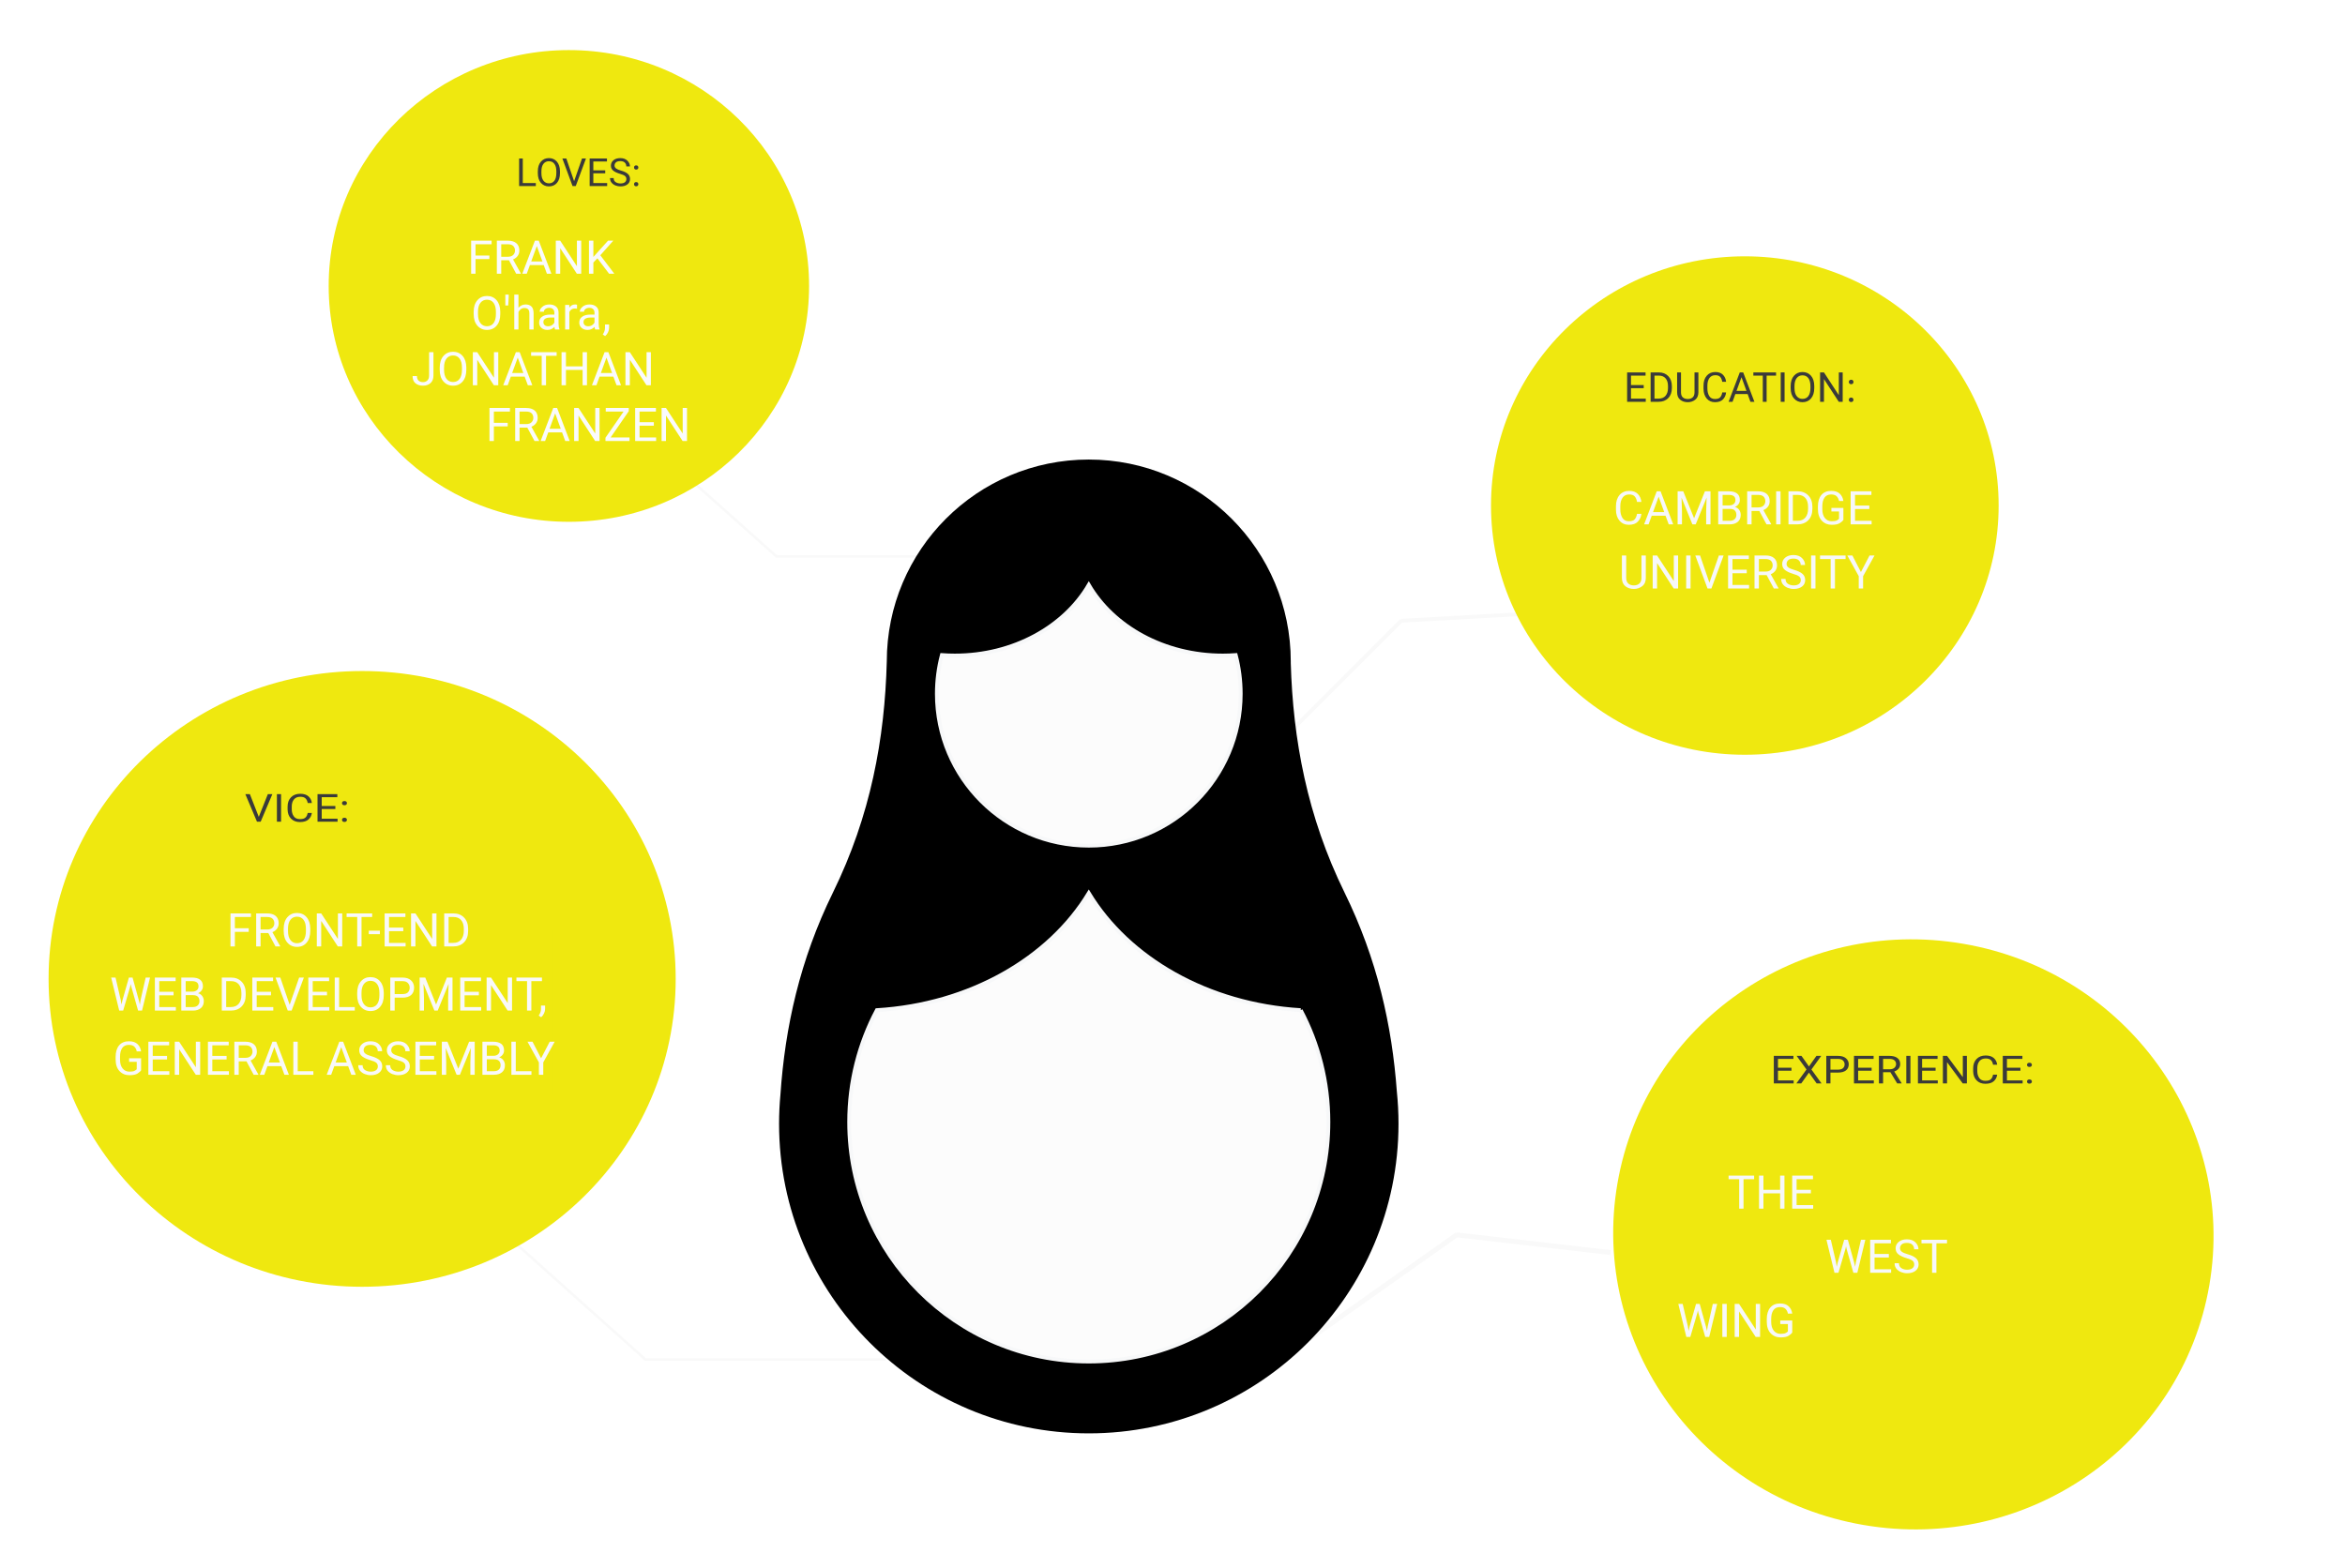
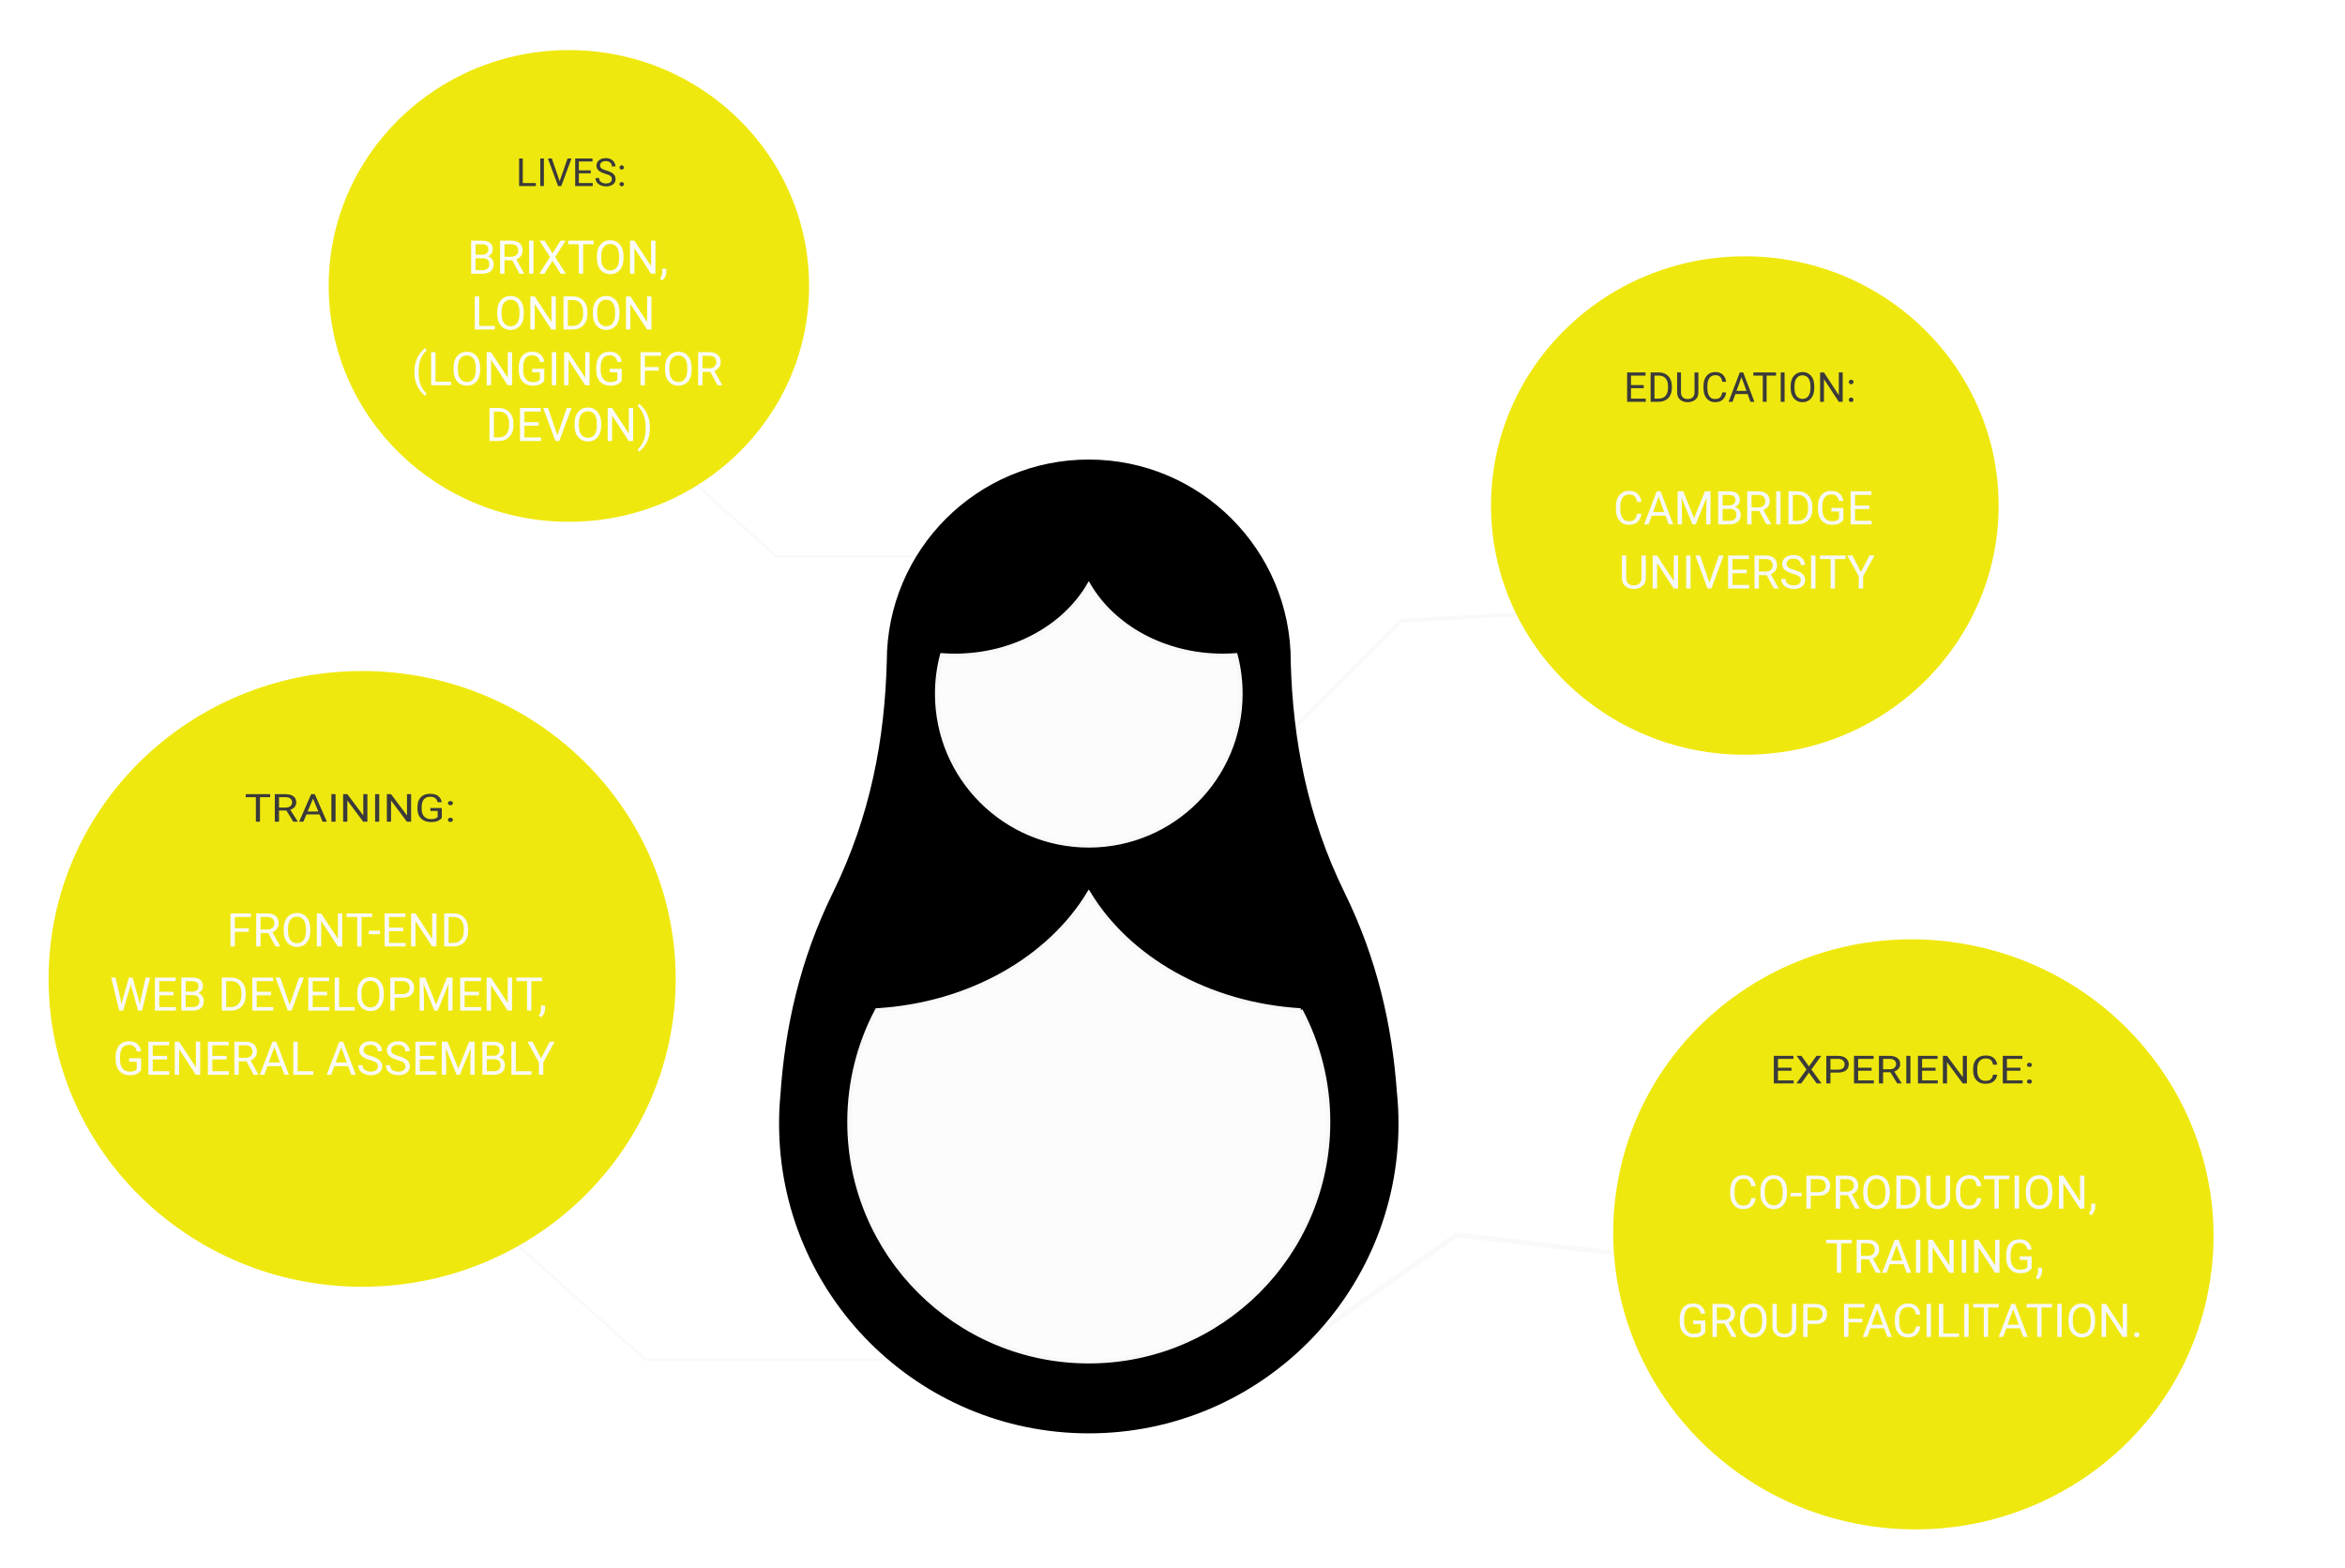
<svg xmlns="http://www.w3.org/2000/svg" xmlns:xlink="http://www.w3.org/1999/xlink" version="1.1" id="Layer_1" x="0px" y="0px" width="908px" height="607px" viewBox="0 0 908 607" enable-background="new 0 0 908 607" xml:space="preserve">
  <pattern x="-15.5" y="710" width="28.8" height="28.801" patternUnits="userSpaceOnUse" id="_x31_0_dpi_80_x25_" viewBox="5.76 -34.561 28.8 28.801" overflow="visible">
    <g>
      <polygon fill="none" points="5.76,-5.76 34.56,-5.76 34.56,-34.561 5.76,-34.561   " />
      <g>
        <polygon fill="none" points="5.76,-5.76 34.56,-5.76 34.56,-34.561 5.76,-34.561    " />
        <g>
          <path fill="#231F20" d="M12.96-33.12c3.181,0,5.76,2.578,5.76,5.76s-2.579,5.76-5.76,5.76c-3.182,0-5.76-2.578-5.76-5.76      C7.2-30.542,9.778-33.12,12.96-33.12z" />
          <path fill="#231F20" d="M27.36-33.12c3.181,0,5.76,2.578,5.76,5.76s-2.579,5.76-5.76,5.76c-3.183,0-5.761-2.578-5.761-5.76      C21.6-30.542,24.178-33.12,27.36-33.12z" />
          <path fill="#231F20" d="M12.96-18.719c3.181,0,5.76,2.578,5.76,5.76s-2.579,5.758-5.76,5.758c-3.182,0-5.76-2.576-5.76-5.758      C7.2-16.141,9.778-18.719,12.96-18.719z" />
          <path fill="#231F20" d="M27.36-18.719c3.181,0,5.76,2.578,5.76,5.76s-2.579,5.758-5.76,5.758c-3.183,0-5.761-2.576-5.761-5.758      C21.6-16.141,24.178-18.719,27.36-18.719z" />
          <path fill="#231F20" d="M34.56-40.319c3.182,0,5.761,2.576,5.761,5.76c0,3.18-2.579,5.758-5.761,5.758      c-3.182,0-5.76-2.578-5.76-5.758C28.8-37.743,31.378-40.319,34.56-40.319z" />
          <path fill="#231F20" d="M20.16-40.319c3.181,0,5.76,2.576,5.76,5.76c0,3.18-2.579,5.758-5.76,5.758      c-3.183,0-5.76-2.578-5.76-5.758C14.4-37.743,16.978-40.319,20.16-40.319z" />
          <path fill="#231F20" d="M34.56-25.921c3.182,0,5.761,2.578,5.761,5.76s-2.579,5.76-5.761,5.76c-3.182,0-5.76-2.578-5.76-5.76      S31.378-25.921,34.56-25.921z" />
          <path fill="#231F20" d="M20.16-25.921c3.181,0,5.76,2.578,5.76,5.76s-2.579,5.76-5.76,5.76c-3.183,0-5.76-2.578-5.76-5.76      S16.978-25.921,20.16-25.921z" />
        </g>
        <g>
          <path fill="#231F20" d="M5.76-40.319c3.182,0,5.761,2.576,5.761,5.76c0,3.18-2.579,5.758-5.761,5.758S0-31.38,0-34.559      C0-37.743,2.578-40.319,5.76-40.319z" />
          <path fill="#231F20" d="M5.76-25.921c3.182,0,5.761,2.578,5.761,5.76s-2.579,5.76-5.761,5.76S0-16.979,0-20.161      S2.578-25.921,5.76-25.921z" />
        </g>
        <g>
          <path fill="#231F20" d="M34.56-11.52c3.182,0,5.761,2.578,5.761,5.76S37.742,0,34.56,0c-3.182,0-5.76-2.578-5.76-5.76      S31.378-11.52,34.56-11.52z" />
          <path fill="#231F20" d="M20.16-11.52c3.181,0,5.76,2.578,5.76,5.76S23.341,0,20.16,0c-3.183,0-5.76-2.578-5.76-5.76      S16.978-11.52,20.16-11.52z" />
        </g>
        <g>
          <path fill="#231F20" d="M5.76-11.52c3.182,0,5.761,2.578,5.761,5.76S8.942,0,5.76,0S0-2.579,0-5.76S2.578-11.52,5.76-11.52z" />
        </g>
      </g>
    </g>
  </pattern>
  <g id="background">
</g>
  <g id="badges">
    <g id="education">
      <g id="education-badge">
        <g>
          <g>
            <polyline fill="none" stroke="#F9F9F9" stroke-width="1.479" stroke-miterlimit="10" points="497.871,285.095 542.706,240.261        542.558,240.408 589.046,237.837      " />
          </g>
          <ellipse fill="#EFE80F" cx="675.607" cy="195.786" rx="98.279" ry="96.52" />
        </g>
        <g id="education-details_1_">
          <rect x="617" y="181" fill="#EFE80F" width="118" height="56" />
          <text transform="matrix(1 0 0 1 624.6454 203.0769)" fill="#F7F8F9" font-family="'Roboto'" font-size="18">CAMBRIDGE </text>
          <text transform="matrix(1 0 0 1 626.7734 227.9229)" fill="#F7F8F9" font-family="'Roboto'" font-size="18">UNIVERSITY</text>
        </g>
        <g id="education-title_1_">
          <rect x="631.562" y="127" fill="#EFE80F" width="77.5" height="38" />
          <text id="education-title" transform="matrix(1 0 0 1 628.7052 155.611)" fill="#3A3A3A" font-family="'Roboto'" font-size="16">EDUCATION:</text>
        </g>
      </g>
    </g>
    <g id="lives">
      <g id="lives-badge">
        <g>
          <polyline fill="none" stroke="#F9F9F9" stroke-miterlimit="10" points="390,215.5 300.375,215.5 300.67,215.5 251.314,171.453           " />
          <ellipse fill="#EFE80F" cx="220.275" cy="110.745" rx="93.008" ry="91.344" />
        </g>
        <g id="lives-details_1_">
          <rect x="166" y="89" fill="#EFE80F" width="109" height="76" />
          <text transform="matrix(1 0 0 1 180.9447 106)" enable-background="new    ">
-             <tspan x="0" y="0" fill="#FAFBFC" font-family="'Roboto'" font-size="18">FRANK</tspan>
-             <tspan x="1.419" y="21.6" fill="#FAFBFC" font-family="'Roboto'" font-size="18">O'hara, </tspan>
-             <tspan x="-21.656" y="43.2" fill="#FAFBFC" font-family="'Roboto'" font-size="18">JONATHAN </tspan>
-             <tspan x="7.102" y="64.8" fill="#FAFBFC" font-family="'Roboto'" font-size="18">FRANZEN</tspan>
+             <tspan x="0" y="0" fill="#FAFBFC" font-family="'Roboto'" font-size="18">BRIXTON,</tspan>
+             <tspan x="1.419" y="21.6" fill="#FAFBFC" font-family="'Roboto'" font-size="18">LONDON </tspan>
+             <tspan x="-21.656" y="43.2" fill="#FAFBFC" font-family="'Roboto'" font-size="18">(LONGING FOR </tspan>
+             <tspan x="7.102" y="64.8" fill="#FAFBFC" font-family="'Roboto'" font-size="18">DEVON)</tspan>
          </text>
        </g>
        <g id="lives-title_1_">
          <rect x="192.025" y="49" fill="#EFE80F" width="56.5" height="29" />
-           <text id="lives-title" transform="matrix(1 0 0 1 199.7715 72.0493)" fill="#3A3A3A" font-family="'Roboto'" font-size="15">LOVES: </text>
+           <text id="lives-title" transform="matrix(1 0 0 1 199.7715 72.0493)" fill="#3A3A3A" font-family="'Roboto'" font-size="15">LIVES: </text>
        </g>
      </g>
    </g>
    <g id="experience">
      <g id="experience-badge">
        <ellipse transform="matrix(-0.9856 -0.1692 0.1692 -0.9856 1390.197 1074.607)" fill="#EFE80F" cx="740.884" cy="478.072" rx="116.27" ry="114.189" />
        <g>
          <polyline fill="none" stroke="#F9F9F9" stroke-width="1.904" stroke-miterlimit="10" points="497.575,525.215 564.242,478.084       564.023,478.239 623.581,485.105     " />
        </g>
        <g id="experience-title_1_">
          <rect x="691.154" y="399.349" fill="#EFE80F" width="92.559" height="28" />
          <text id="experience-title" transform="matrix(1.1333 0 0 1 685.4326 419.5918)" fill="#3A3A3A" font-family="'Roboto'" font-size="15">EXPERIENCE: </text>
        </g>
        <g id="experience-details_1_">
          <rect x="649.326" y="443.647" fill="#EFE80F" width="191" height="92" />
-           <text transform="matrix(1 0 0 1 668.8838 468.0975)" fill="#F7F8F9" font-family="'Roboto'" font-size="18">THE </text>
-           <text transform="matrix(1 0 0 1 706.6858 492.9445)" fill="#F7F8F9" font-family="'Roboto'" font-size="18">WEST</text>
-           <text transform="matrix(1 0 0 1 649.3258 517.7905)" fill="#F7F8F9" font-family="'Roboto'" font-size="18">WING</text>
+           <text transform="matrix(1 0 0 1 668.8838 468.0975)" fill="#F7F8F9" font-family="'Roboto'" font-size="18">CO-PRODUCTION, </text>
+           <text transform="matrix(1 0 0 1 706.6858 492.9445)" fill="#F7F8F9" font-family="'Roboto'" font-size="18">TRAINING,</text>
+           <text transform="matrix(1 0 0 1 649.3258 517.7905)" fill="#F7F8F9" font-family="'Roboto'" font-size="18">GROUP FACILITATION.</text>
        </g>
      </g>
    </g>
    <g id="training">
      <g id="training-badge">
        <g>
          <polyline fill="none" stroke="#F9F9F9" stroke-miterlimit="10" points="343,526.5 249.576,526.5 249.883,526.5 198.79,480.753           " />
          <ellipse fill="#EFE80F" cx="140.223" cy="379.119" rx="121.41" ry="119.237" />
        </g>
        <g id="training-title_1_">
          <rect x="91.085" y="296.867" fill="#EFE80F" width="88" height="28" />
-           <text id="training-title" transform="matrix(1.145 0 0 1 94.7461 318.2344)" fill="#3A3A3A" font-family="'Roboto'" font-size="15">VICE: </text>
+           <text id="training-title" transform="matrix(1.145 0 0 1 94.7461 318.2344)" fill="#3A3A3A" font-family="'Roboto'" font-size="15">TRAINING: </text>
        </g>
        <g id="training-details_1_">
          <rect x="44.775" y="360" fill="#EFE80F" width="169.5" height="64" />
          <text transform="matrix(1 0 0 1 87.7589 366.5493)" fill="#F9F9F9" font-family="'Roboto'" font-size="18">FRONT-END</text>
          <text transform="matrix(1 0 0 1 42.5169 391.3963)" fill="#F9F9F9" font-family="'Roboto'" font-size="18">WEB DEVELOPMENT, </text>
          <text transform="matrix(1 0 0 1 43.6949 416.2423)" fill="#F9F9F9" font-family="'Roboto'" font-size="18">GENERAL ASSEMBLY</text>
        </g>
      </g>
    </g>
  </g>
  <g>
    <g>
      <path d="M540.872,422.785c0.418,4.084,0.639,8.224,0.639,12.415c0,66.231-53.69,119.925-119.925,119.925    S301.661,501.435,301.661,435.2c0-3.816,0.185-7.585,0.533-11.314c1.776-26.054,7.522-52.127,20.308-78.177    c14.645-29.83,20.079-59.68,20.868-89.522v-0.004c0-43.193,35.02-78.208,78.212-78.208c43.197,0,78.212,35.016,78.212,78.208    c0,0.185-0.004,0.371-0.004,0.556c0.86,29.661,6.306,59.333,20.845,88.97C533.236,371.4,539.009,397.094,540.872,422.785z" />
      <pattern id="SVGID_1_" xlink:href="#_x31_0_dpi_80_x25_" patternTransform="matrix(1 0 0 -1 51.84 -17500.68)">
		</pattern>
      <path fill="url(#SVGID_1_)" d="M540.872,422.785c0.418,4.084,0.639,8.224,0.639,12.415c0,66.231-53.69,119.925-119.925,119.925    S301.661,501.435,301.661,435.2c0-3.816,0.185-7.585,0.533-11.314c1.776-26.054,7.522-52.127,20.308-78.177    c14.645-29.83,20.079-59.68,20.868-89.522v-0.004c0-43.193,35.02-78.208,78.212-78.208c43.197,0,78.212,35.016,78.212,78.208    c0,0.185-0.004,0.371-0.004,0.556c0.86,29.661,6.306,59.333,20.845,88.97C533.236,371.4,539.009,397.094,540.872,422.785z" />
    </g>
    <path fill="#FCFCFC" stroke="#F7F8F9" stroke-width="1.479" stroke-miterlimit="10" d="M478.487,253.704   c1.255,4.787,1.926,9.807,1.926,14.988c0,32.49-26.338,58.828-58.824,58.828c-32.49,0-58.828-26.338-58.828-58.828   c0-5.182,0.671-10.201,1.93-14.988c1.654,0.118,3.319,0.182,5.004,0.182c22.743,0,42.419-11.141,51.894-27.352   c9.471,16.208,29.152,27.352,51.89,27.352C475.168,253.885,476.833,253.822,478.487,253.704z" />
    <path fill="#FCFCFC" stroke="#F7F8F9" stroke-width="1.479" stroke-miterlimit="10" d="M503.648,391.219   c6.835,12.924,10.714,27.672,10.714,43.311c0,51.231-41.535,92.778-92.774,92.778s-92.778-41.543-92.778-92.778   c0-15.639,3.879-30.383,10.718-43.311c36.038-2.182,66.752-20.055,82.06-45.32C436.888,371.164,467.61,389.037,503.648,391.219" />
  </g>
</svg>
